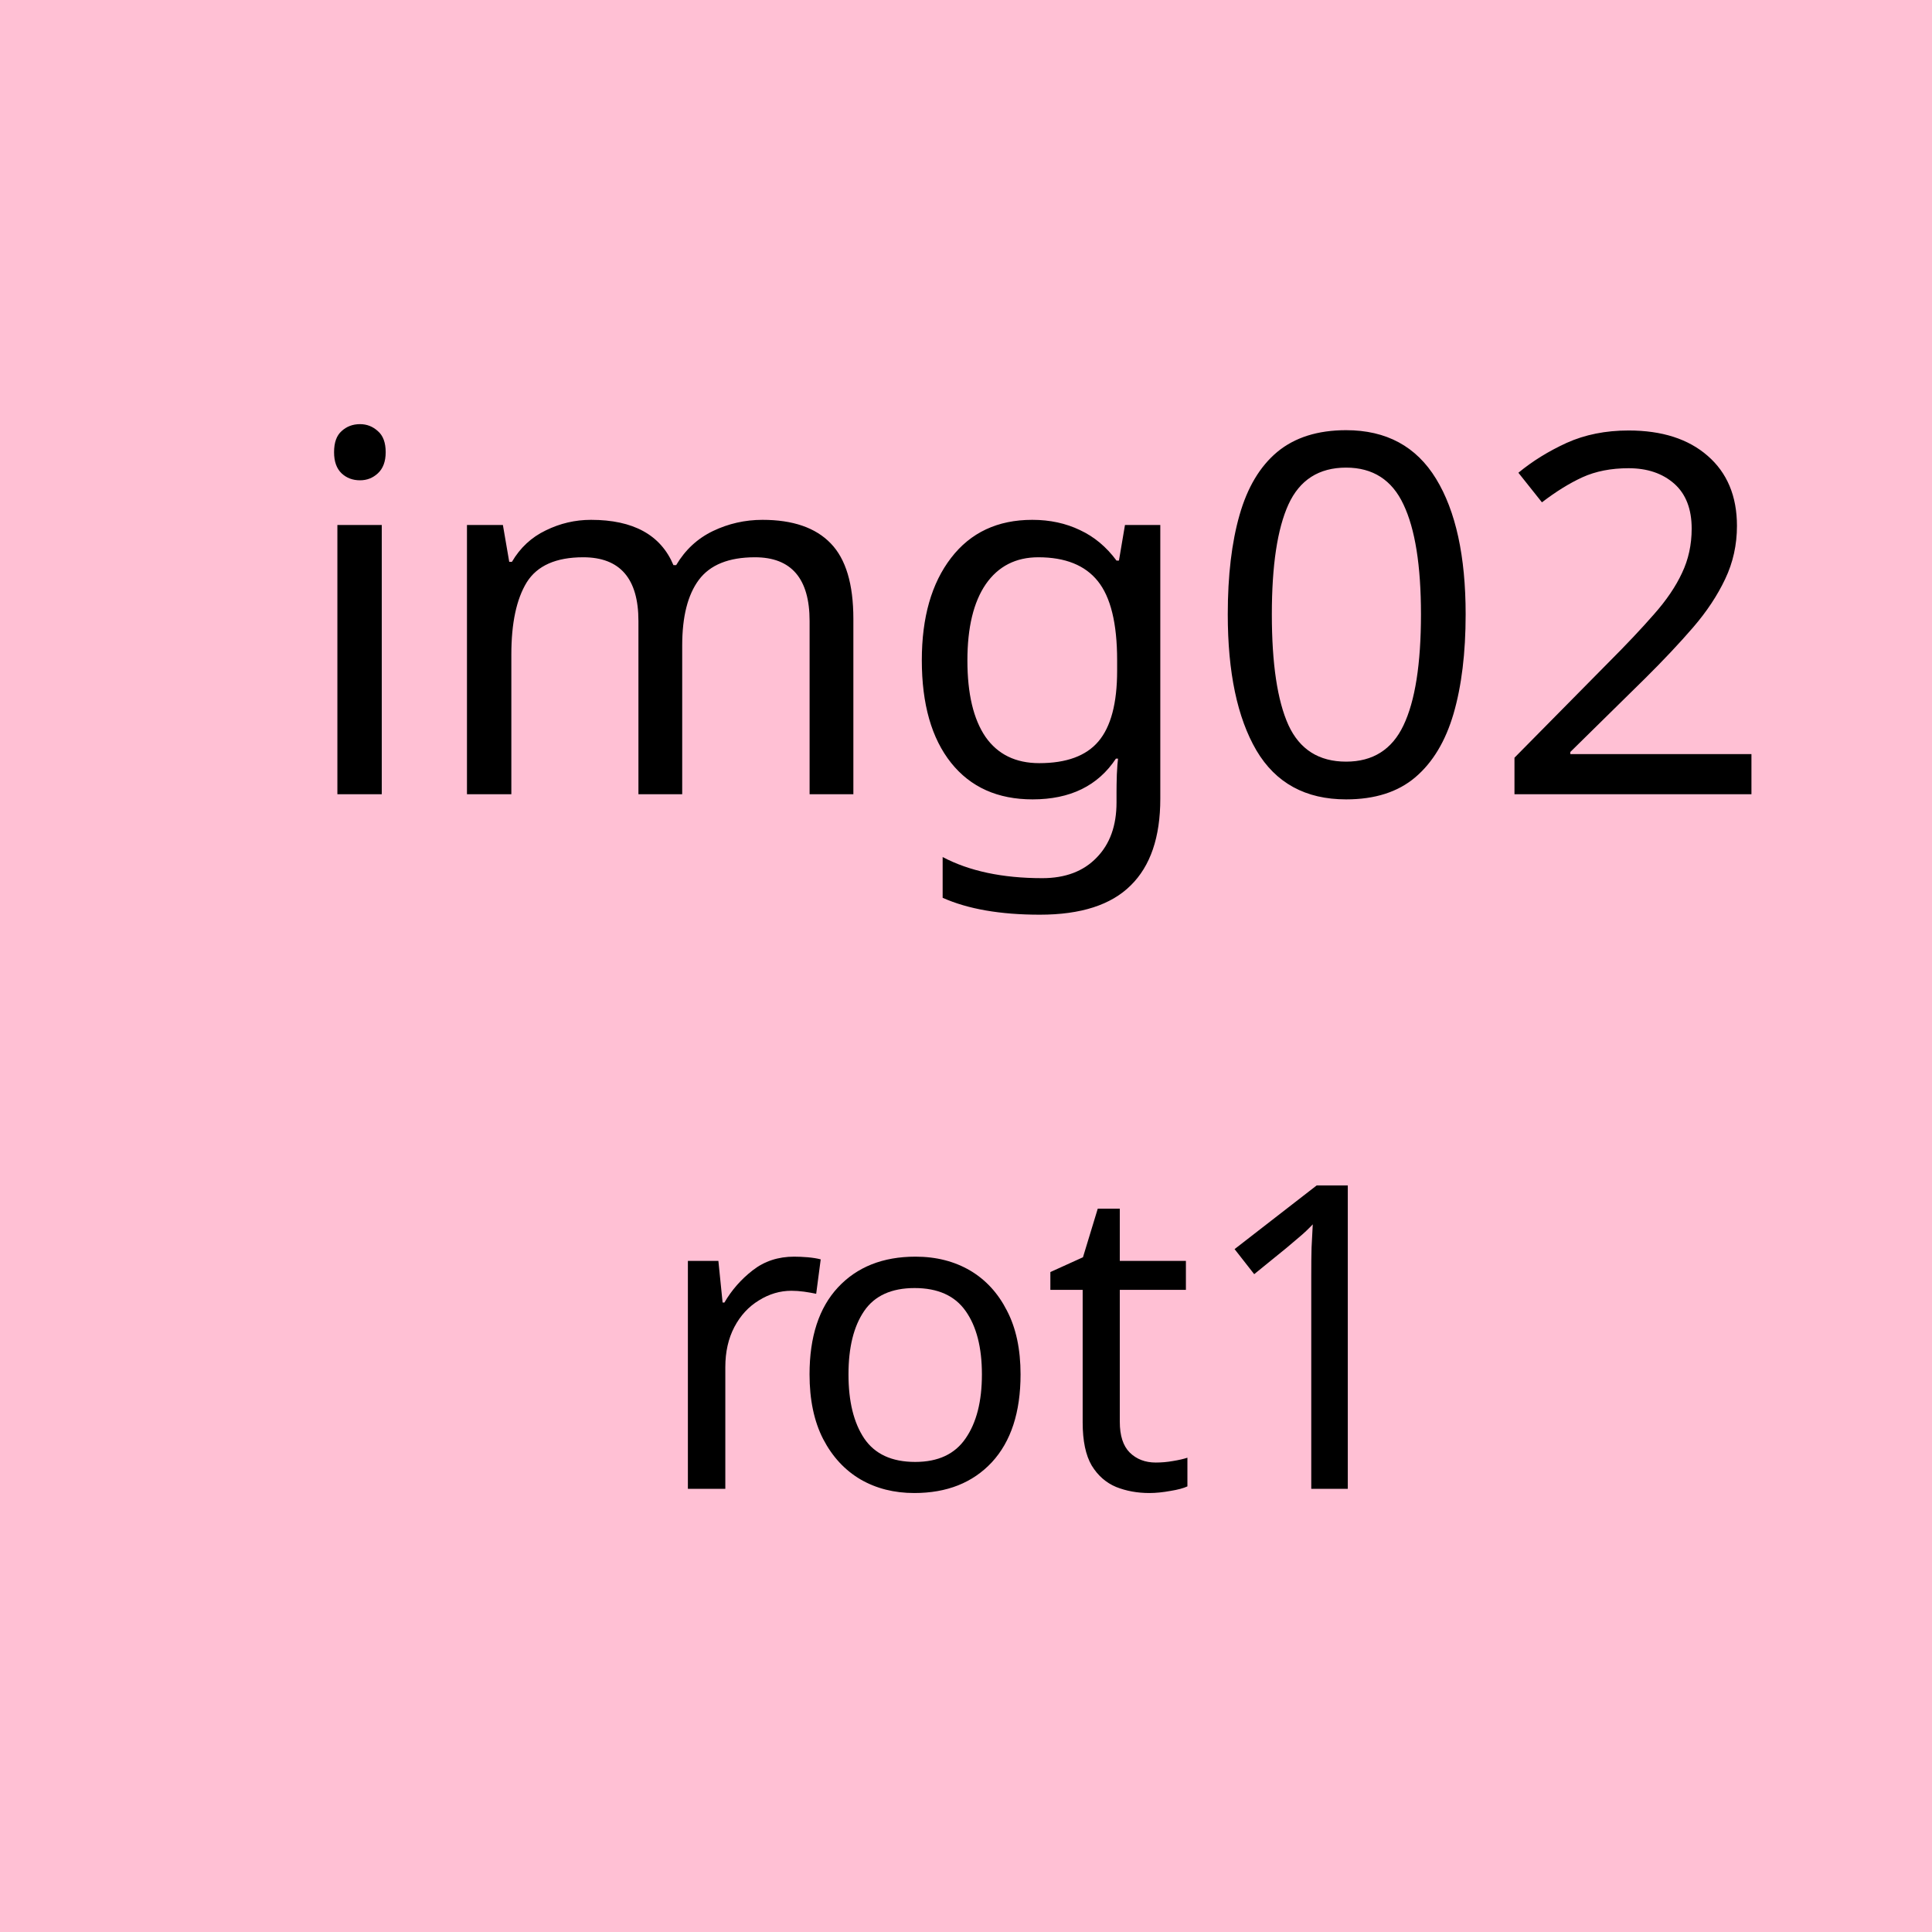
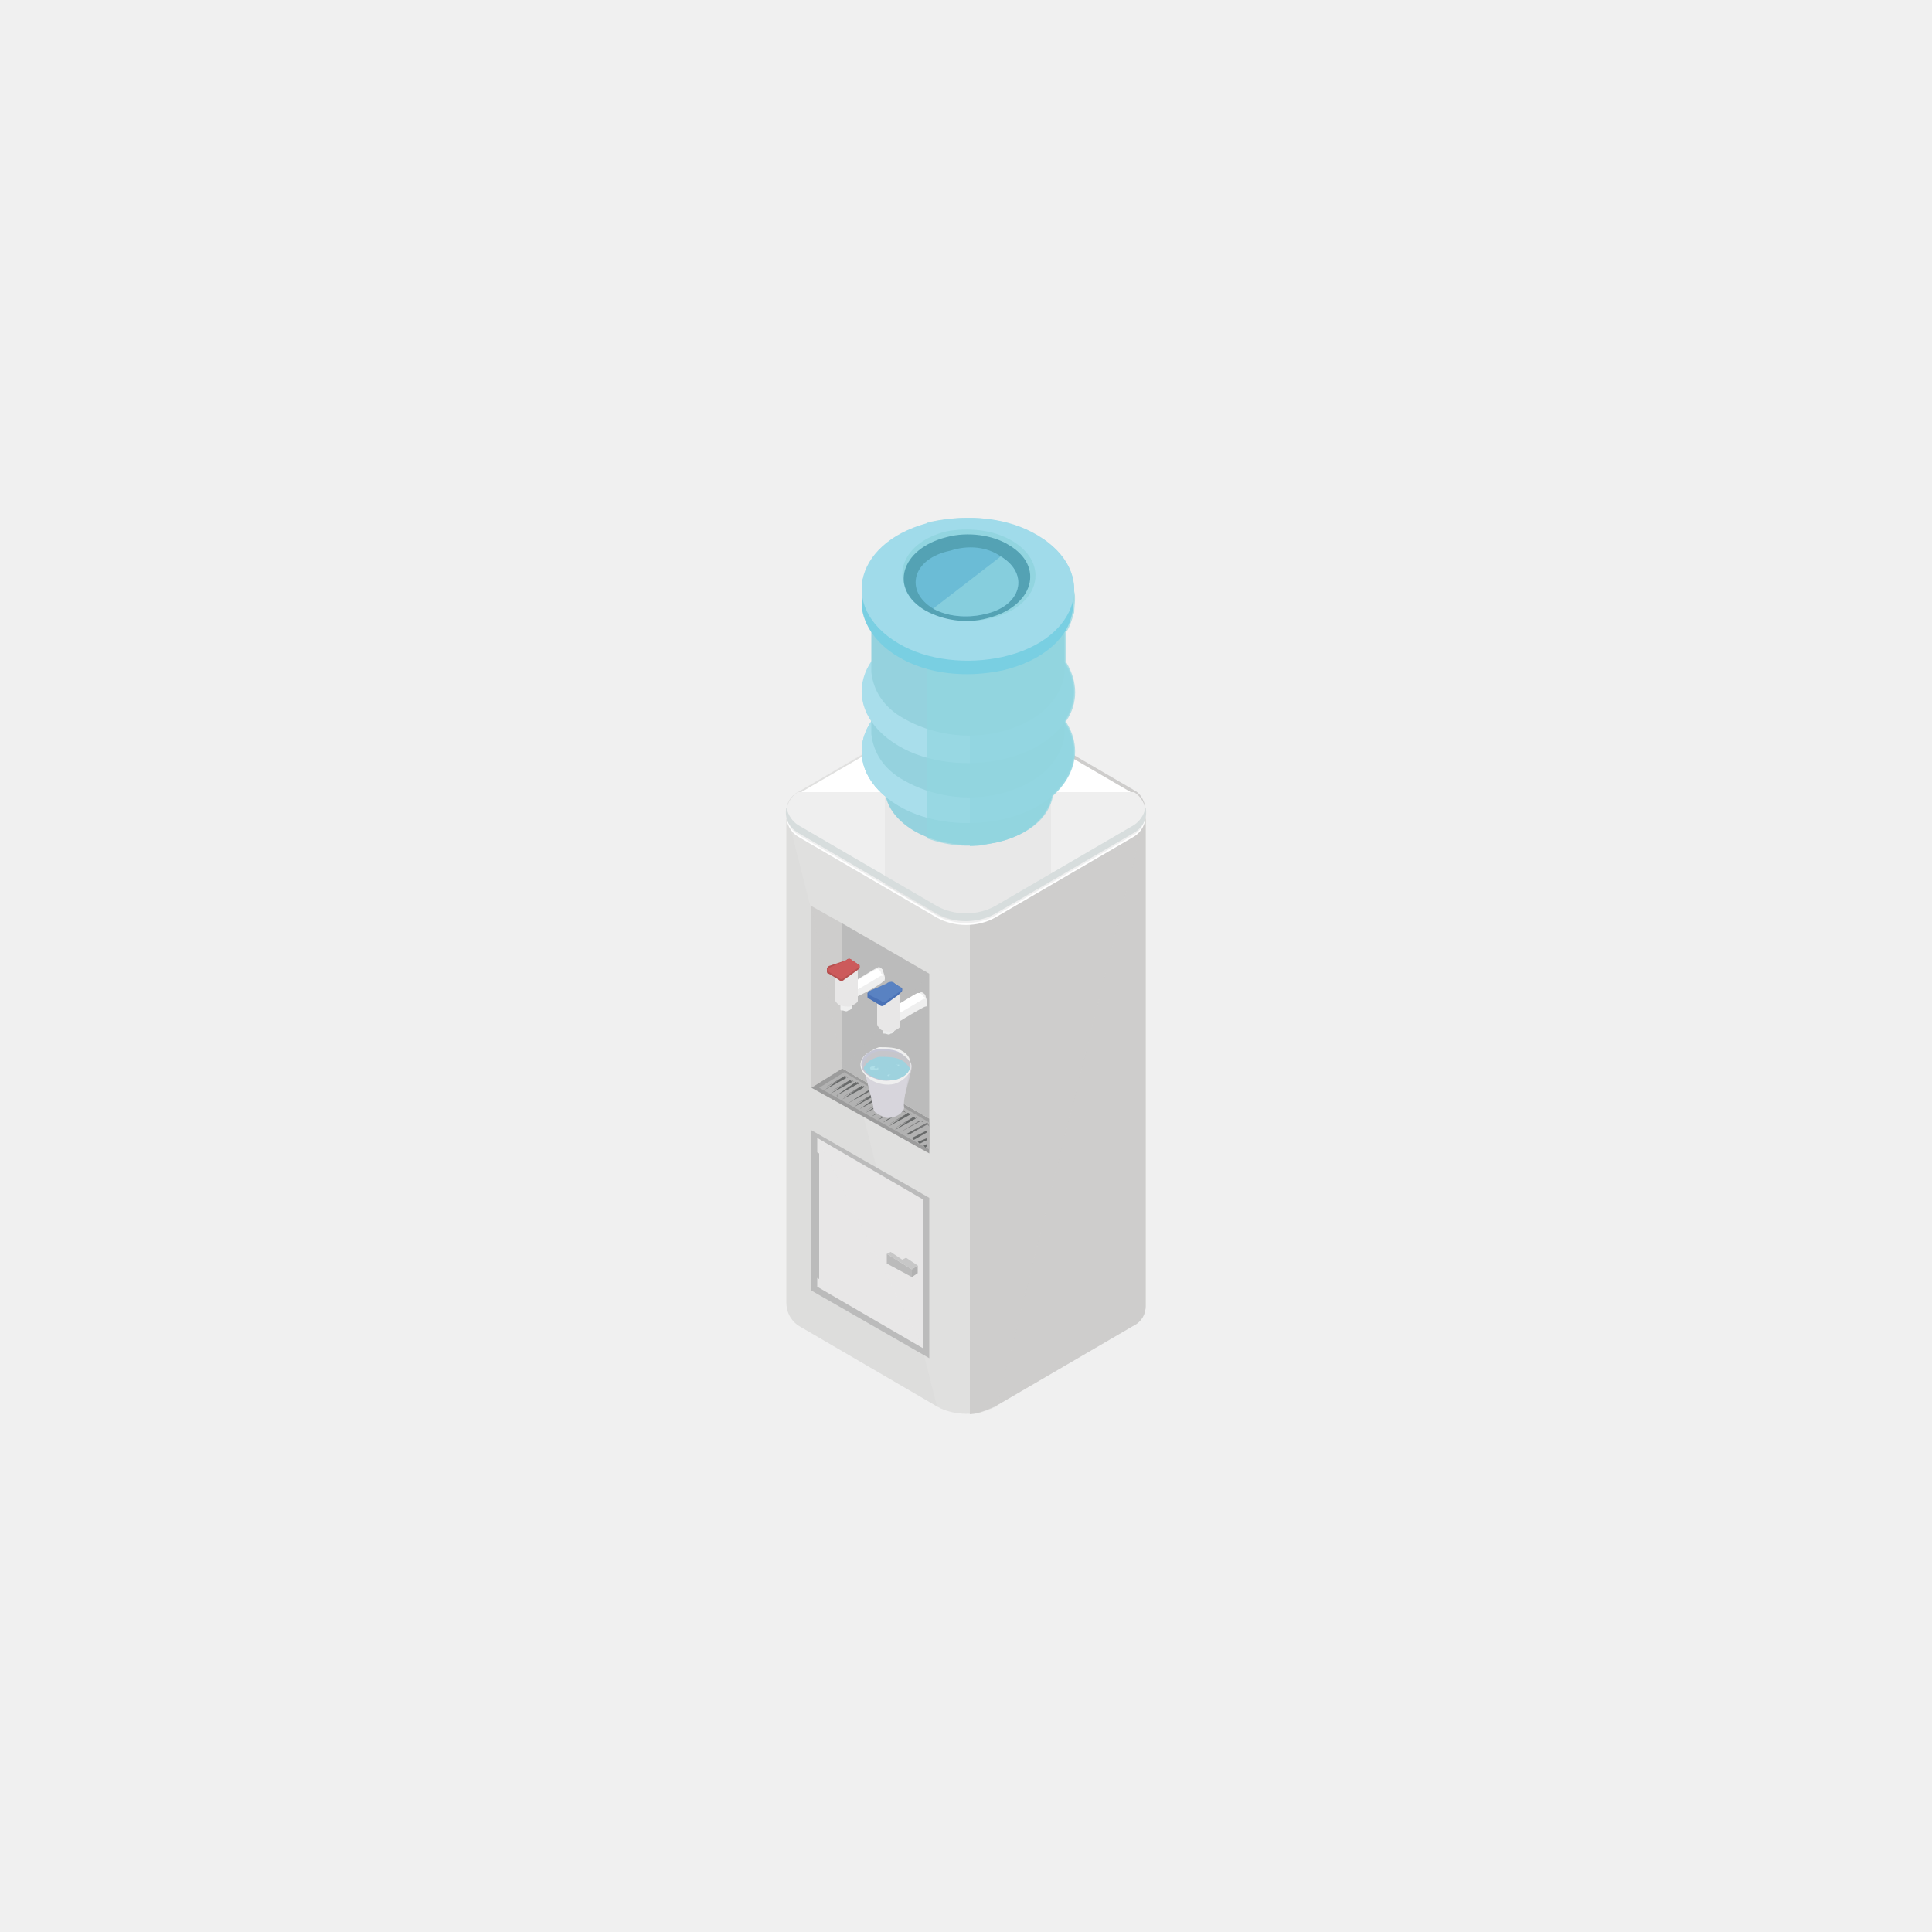
- <svg xmlns="http://www.w3.org/2000/svg" viewBox="0 0 100 100">
-   <defs>
-     <style>.cls-1{fill:#ffc0d4;}.cls-2{font-size:26px;}.cls-2,.cls-3{font-family:MyriadPro-Regular, Myriad Pro;}.cls-3{font-size:22px;letter-spacing:-0.01em;}.cls-4{letter-spacing:0em;}</style>
-   </defs>
-   <g id="bg">
-     <rect class="cls-1" x="-293.47" y="-29.82" width="900.59" height="256.94" />
-     <path d="M606.62-29.32V226.62H-293V-29.32H606.62m1-1H-294V227.62H607.62V-30.32Z" />
-   </g>
-   <g id="img_labels" data-name="img labels">
-     <text class="cls-2" transform="translate(15.26 41.11)">img02</text>
-   </g>
-   <g id="rot1">
-     <text class="cls-3" transform="translate(33.73 77.06)">r<tspan class="cls-4" x="6.97" y="0">ot1</tspan>
-     </text>
+ <svg xmlns="http://www.w3.org/2000/svg" version="1.1" id="Layer_1" x="0px" y="0px" viewBox="0 0 100 100" style="enable-background:new 0 0 100 100;" xml:space="preserve">
+   <style type="text/css">
+ 	.st0{fill:#DDDDDC;}
+ 	.st1{opacity:0.3;fill:#E8E7E7;}
+ 	.st2{fill:#CECDCC;}
+ 	.st3{opacity:0.2;fill:#CECDCC;}
+ 	.st4{fill:#FFFFFF;}
+ 	.st5{fill:#EFEFEF;}
+ 	.st6{fill:#D7DDDD;}
+ 	.st7{fill:#95D2DE;}
+ 	.st8{fill:#A0DBEB;}
+ 	.st9{fill:#A9DEEB;}
+ 	.st10{opacity:0.7;fill:#92D5E0;}
+ 	.st11{fill:#79CFE2;}
+ 	.st12{fill:#A0DBEA;}
+ 	.st13{fill:#92D5E0;}
+ 	.st14{fill:#54A2B4;}
+ 	.st15{fill:#6BBCD6;}
+ 	.st16{fill:#9C9C9C;}
+ 	.st17{fill:#B2B2B2;}
+ 	.st18{fill:#BBBBBB;}
+ 	.st19{opacity:0.2;fill:#BBBBBB;}
+ 	.st20{fill:#777778;}
+ 	.st21{fill:#686A6A;}
+ 	.st22{fill:#E8E7E7;}
+ 	.st23{fill:#B6504F;}
+ 	.st24{fill:#CC5A5B;}
+ 	.st25{fill:#EBECEC;}
+ 	.st26{fill:#4A72B7;}
+ 	.st27{fill:#5982C2;}
+ 	.st28{fill:#C7C7C7;}
+ 	.st29{fill:#D7D5DC;}
+ 	.st30{opacity:0.8;fill:#D7D5DC;}
+ 	.st31{fill:#C5C6D4;}
+ 	.st32{fill:#C6C6CB;}
+ 	.st33{opacity:0.3;fill:#C6C6CB;}
+ 	.st34{fill:#9ED2DE;}
+ 	.st35{opacity:0.6;fill:#9ED2DE;}
+ 	.st36{fill:#AFDFE8;}
+ </style>
+   <g>
+     <g id="XMLID_235_">
+       <g id="XMLID_391_">
+         <path id="XMLID_393_" class="st0" d="M59.3,42.1c0-0.4-0.2-0.9-0.6-1.1l-7.2-4.2c-0.9-0.5-2.1-0.5-3,0L41.3,41     c-0.4,0.2-0.6,0.6-0.6,1c0,0.4,0,25.1,0,25.4c0,0.5,0.2,0.9,0.6,1.2l7.2,4.2c0.9,0.5,2.1,0.5,3,0l7.2-4.2c0.4-0.2,0.6-0.6,0.6-1     C59.3,67.2,59.3,42.5,59.3,42.1z" />
+         <path id="XMLID_16301_" class="st1" d="M48.5,72.8c0.9,0.5,2.1,0.5,3,0l7.2-4.2c0.4-0.2,0.6-0.6,0.6-1c0-0.5,0-25.1,0-25.6     c0-0.4-0.2-0.9-0.6-1.1l-7.2-4.2c-0.9-0.5-2.1-0.5-3,0L41.3,41c-0.4,0.2-0.6,0.6-0.6,1" />
+         <path class="st2" d="M50.1,73.2c0.5,0,0.9-0.2,1.4-0.4l7.2-4.2c0.4-0.2,0.6-0.6,0.6-1c0-0.5,0-25.1,0-25.6c0-0.4-0.2-0.9-0.6-1.1     l-7.2-4.2c0,0,0,0,0,0h-1.3V73.2z" />
+         <path class="st3" d="M59.3,42.1c0-0.4-0.2-0.9-0.6-1.1l-7.2-4.2c0,0,0,0,0,0h-1.3v36.4c0.5,0,0.9-0.2,1.4-0.4" />
+         <path id="XMLID_392_" class="st4" d="M51.5,36.9l7.2,4.2c0.8,0.5,0.8,1.7,0,2.2l-7.2,4.2c-0.9,0.5-2.1,0.5-3,0l-7.2-4.2     c-0.8-0.5-0.8-1.7,0-2.2l7.2-4.2C49.4,36.3,50.6,36.3,51.5,36.9z" />
+         <path id="XMLID_16300_" class="st5" d="M58.7,41c0.8,0.5,0.8,1.7,0,2.2l-7.2,4.2c-0.9,0.5-2.1,0.5-3,0l-7.2-4.2     c-0.8-0.5-0.8-1.7,0-2.2" />
+         <path class="st3" d="M45.8,45.8l2.6,1.5c0.9,0.5,2.1,0.5,3,0l3-1.7v-4.4h-8.6V45.8z" />
+         <path class="st6" d="M58.7,42.7l-7.2,4.2c-0.9,0.5-2.1,0.5-3,0l-7.2-4.2c-0.3-0.2-0.5-0.5-0.6-0.9c-0.1,0.5,0.1,1,0.6,1.3     l7.2,4.2c0.9,0.5,2.1,0.5,3,0l7.2-4.2c0.5-0.3,0.7-0.8,0.6-1.3C59.2,42.2,59,42.5,58.7,42.7z" />
+       </g>
+       <g id="XMLID_4704_">
+         <g id="XMLID_4706_">
+           <path id="XMLID_4707_" class="st7" d="M54.5,39.7c0-0.8-0.5-1.5-1.5-2.1h0c-1.2-0.7-2.8-0.9-4.3-0.6l0,0      c-1.8,0.4-2.9,1.6-2.9,2.7c0,0.8,0,1.1,0,1.1c0,0.8,0.5,1.6,1.5,2.2h0c1.2,0.7,2.8,0.9,4.3,0.6h0c1.8-0.4,2.8-1.5,2.9-2.7V39.7z      " />
+         </g>
+         <g id="XMLID_347_">
+           <g id="XMLID_388_">
+             <path id="XMLID_390_" class="st8" d="M53.7,36.1L53.7,36.1c3.2,1.9,2.2,5.4-1.8,6.3l0,0c-1.8,0.4-3.9,0.2-5.4-0.7h0       c-3.2-1.9-2.2-5.4,1.8-6.3l0,0C50.2,35,52.2,35.2,53.7,36.1z" />
+             <path id="XMLID_389_" class="st9" d="M53.7,36.1L53.7,36.1c3.2,1.9,2.2,5.4-1.8,6.3l0,0c-1.8,0.4-3.9,0.2-5.4-0.7h0       c-3.2-1.9-2.2-5.4,1.8-6.3l0,0C50.2,35,52.2,35.2,53.7,36.1z" />
+           </g>
+           <path id="XMLID_387_" class="st7" d="M55.1,36.8c0.1-1-0.5-2-1.7-2.7l0,0c-1.4-0.8-3.2-1.1-4.9-0.7l0,0c-2.3,0.5-3.5,2-3.4,3.4      c0,0.2,0,1,0,1.2c0.1,0.9,0.6,1.8,1.7,2.4l0,0c1.4,0.8,3.2,1.1,4.9,0.7l0,0c2.1-0.5,3.2-1.7,3.4-3C55.1,37.9,55.1,37,55.1,36.8z      " />
+           <g id="XMLID_380_">
+             <path id="XMLID_386_" class="st9" d="M53.7,33L53.7,33c3.2,1.9,2.2,5.4-1.8,6.3l0,0c-1.8,0.4-3.9,0.2-5.4-0.7h0       c-3.2-1.9-2.2-5.4,1.8-6.3l0,0C50.2,31.9,52.2,32.1,53.7,33z" />
+           </g>
+           <path id="XMLID_370_" class="st7" d="M55.1,32.3c0.1-1-0.5-2-1.7-2.7v0c-1.4-0.8-3.2-1.1-4.9-0.7l0,0c-2.3,0.5-3.5,2-3.4,3.4      c0,0.2,0,2.3,0,2.5c0.1,0.9,0.6,1.8,1.7,2.4l0,0c1.4,0.8,3.2,1.1,4.9,0.7l0,0c2.1-0.5,3.2-1.7,3.4-3      C55.1,34.7,55.1,32.5,55.1,32.3z" />
+           <path class="st10" d="M55.1,34.3c0-0.5,0-1.2,0-1.6c0.2-0.3,0.3-0.7,0.4-1c0-0.3,0.1-0.8,0-1.1c0-1-0.6-2.1-1.9-2.9h0      c-1.5-0.9-3.5-1.1-5.4-0.7c-0.1,0-0.2,0-0.2,0.1v16.3c1.1,0.4,2.3,0.5,3.5,0.2h0c1.7-0.4,2.7-1.3,2.9-2.4      c1.2-1.1,1.5-2.5,0.7-3.8c0,0,0-0.1,0-0.1C55.7,36.4,55.7,35.3,55.1,34.3z" />
+           <path class="st10" d="M50.2,43.8c0.5,0,0.9-0.1,1.4-0.2h0c1.7-0.4,2.7-1.3,2.9-2.4c1.2-1.1,1.5-2.5,0.7-3.8c0,0,0-0.1,0-0.1      c0.6-0.9,0.6-2,0-3c0-0.5,0-1.2,0-1.6c0.2-0.3,0.3-0.7,0.4-1c0-0.3,0.1-0.8,0-1.1c0-1-0.5-1.9-1.6-2.7h-3.8V43.8z" />
+           <g id="XMLID_348_">
+             <path id="XMLID_369_" class="st11" d="M53.7,27.8L53.7,27.8c-1.5-0.9-3.5-1.1-5.4-0.7v0c-2.2,0.5-3.5,1.8-3.7,3.2       c0,0.3,0,0.9,0,1.1c0.1,0.9,0.7,1.9,1.9,2.6v0c1.5,0.9,3.5,1.1,5.4,0.7l0,0c2.1-0.5,3.4-1.7,3.6-3c0.1-0.3,0.1-1.1,0-1.3       C55.5,29.4,54.9,28.5,53.7,27.8z" />
+             <path id="XMLID_368_" class="st12" d="M53.7,27.7L53.7,27.7c3.2,1.9,2.2,5.4-1.8,6.3l0,0c-1.8,0.4-3.9,0.2-5.4-0.7l0,0       c-3.2-1.9-2.2-5.4,1.8-6.3l0,0C50.2,26.6,52.2,26.8,53.7,27.7z" />
+             <path id="XMLID_367_" class="st13" d="M52.4,28L52.4,28c2,1.2,1.4,3.4-1.1,4l0,0c-1.2,0.3-2.5,0.1-3.4-0.5h0       c-2-1.2-1.4-3.4,1.1-4h0C50.1,27.3,51.4,27.4,52.4,28z" />
+             <path id="XMLID_363_" class="st14" d="M52.2,28.2L52.2,28.2c1.9,1.1,1.3,3.2-1.1,3.8l0,0c-1.1,0.3-2.3,0.1-3.2-0.4l0,0       c-1.9-1.1-1.3-3.2,1.1-3.8l0,0C50.1,27.5,51.4,27.7,52.2,28.2z" />
+             <path id="XMLID_360_" class="st15" d="M51.8,28.8L51.8,28.8c1.5,0.9,1.1,2.6-0.9,3l0,0c-0.9,0.2-1.9,0.1-2.6-0.3v0       c-1.5-0.9-1.1-2.6,0.9-3l0,0C50.1,28.2,51.1,28.3,51.8,28.8z" />
+             <path id="XMLID_16303_" class="st10" d="M51.8,28.8L51.8,28.8c1.5,0.9,1.1,2.6-0.9,3l0,0c-0.9,0.2-1.9,0.1-2.6-0.3v0" />
+           </g>
+         </g>
+       </g>
+       <g id="XMLID_245_">
+         <g id="XMLID_246_">
+           <polygon id="XMLID_340_" class="st2" points="43.6,47.8 42,46.9 42,56.3 43.6,55.3     " />
+           <polyline id="XMLID_16304_" class="st3" points="43.6,55.3 43.6,47.8 42,46.9     " />
+           <polygon id="XMLID_338_" class="st16" points="48.1,57.9 43.6,55.3 42,56.3 48.1,59.7     " />
+           <polygon id="XMLID_337_" class="st17" points="48.1,58.1 43.7,55.5 42.4,56.3 48.1,59.5     " />
+           <polygon id="XMLID_336_" class="st18" points="43.6,47.8 43.6,55.3 48.1,57.9 48.1,50.4     " />
+           <polyline id="XMLID_16305_" class="st19" points="48.1,50.4 43.6,47.8 43.6,55.3     " />
+           <g id="XMLID_268_">
+             <g id="XMLID_288_">
+               <g id="XMLID_332_">
+                 <path id="XMLID_335_" class="st20" d="M42.7,56.3L42.7,56.3l1.1-0.6l0.1,0.1l0,0l-0.2-0.1L42.7,56.3L42.7,56.3         C42.7,56.3,42.7,56.3,42.7,56.3C42.7,56.3,42.7,56.3,42.7,56.3z" />
+                 <path id="XMLID_334_" class="st21" d="M42.7,56.4L42.7,56.4C42.8,56.4,42.8,56.4,42.7,56.4C42.8,56.4,42.8,56.4,42.7,56.4         l1.1-0.6l-0.1-0.1L42.7,56.4L42.7,56.4C42.7,56.3,42.7,56.3,42.7,56.4C42.7,56.4,42.7,56.4,42.7,56.4z" />
+               </g>
+               <g id="XMLID_329_">
+                 <path id="XMLID_331_" class="st20" d="M43,56.5L43,56.5l1.1-0.6l0.1,0.1l0,0l-0.2-0.1L43,56.5L43,56.5         C43,56.5,43,56.5,43,56.5C43,56.5,43,56.5,43,56.5z" />
+                 <path id="XMLID_330_" class="st21" d="M43,56.6L43,56.6C43.1,56.6,43.1,56.6,43,56.6C43.1,56.6,43.1,56.6,43,56.6l1.1-0.6         l-0.1-0.1L43,56.6L43,56.6C43,56.5,43,56.5,43,56.6C43,56.5,43,56.6,43,56.6z" />
+               </g>
+               <g id="XMLID_316_">
+                 <path id="XMLID_328_" class="st20" d="M43.3,56.7L43.3,56.7l1.1-0.6l0.1,0.1l0,0L44.4,56L43.3,56.7L43.3,56.7         C43.3,56.6,43.3,56.7,43.3,56.7C43.3,56.7,43.3,56.7,43.3,56.7z" />
+                 <path id="XMLID_327_" class="st21" d="M43.3,56.7L43.3,56.7C43.4,56.8,43.4,56.7,43.3,56.7C43.4,56.7,43.4,56.7,43.3,56.7         l1.1-0.6l-0.1-0.1L43.3,56.7L43.3,56.7C43.3,56.7,43.3,56.7,43.3,56.7C43.3,56.7,43.3,56.7,43.3,56.7z" />
+               </g>
+               <g id="XMLID_310_">
+                 <path id="XMLID_315_" class="st20" d="M43.6,56.8L43.6,56.8l1.1-0.6l0.1,0.1l0,0l-0.2-0.1L43.6,56.8L43.6,56.8         C43.6,56.8,43.6,56.9,43.6,56.8C43.6,56.9,43.6,56.9,43.6,56.8z" />
+                 <path id="XMLID_314_" class="st21" d="M43.6,56.9L43.6,56.9C43.7,56.9,43.7,56.9,43.6,56.9C43.7,56.9,43.7,56.9,43.6,56.9         l1.1-0.6l-0.1-0.1L43.6,56.9L43.6,56.9C43.6,56.9,43.6,56.9,43.6,56.9C43.6,56.9,43.6,56.9,43.6,56.9z" />
+               </g>
+               <g id="XMLID_307_">
+                 <path id="XMLID_309_" class="st20" d="M43.9,57L43.9,57l1.1-0.6l0.1,0.1l0,0L45,56.4L43.9,57L43.9,57         C43.9,57,43.9,57,43.9,57C43.9,57,43.9,57,43.9,57z" />
+                 <path id="XMLID_308_" class="st21" d="M43.9,57.1L43.9,57.1C44,57.1,44,57.1,43.9,57.1C44,57.1,44,57.1,43.9,57.1l1.1-0.6         L45,56.4L43.9,57.1L43.9,57.1C43.9,57,43.9,57,43.9,57.1C43.9,57.1,43.9,57.1,43.9,57.1z" />
+               </g>
+               <g id="XMLID_304_">
+                 <path id="XMLID_306_" class="st20" d="M44.2,57.2L44.2,57.2l1.1-0.6l0.1,0.1l0,0l-0.2-0.1L44.2,57.2L44.2,57.2         C44.2,57.2,44.2,57.2,44.2,57.2C44.2,57.2,44.2,57.2,44.2,57.2z" />
+                 <path id="XMLID_305_" class="st21" d="M44.2,57.3L44.2,57.3C44.3,57.3,44.3,57.3,44.2,57.3C44.3,57.2,44.3,57.2,44.2,57.3         l1.1-0.6l-0.1-0.1L44.2,57.3L44.2,57.3C44.2,57.2,44.2,57.2,44.2,57.3C44.2,57.2,44.2,57.3,44.2,57.3z" />
+               </g>
+               <g id="XMLID_301_">
+                 <path id="XMLID_303_" class="st20" d="M44.5,57.4L44.5,57.4l1.1-0.6l0.1,0.1l0,0l-0.2-0.1L44.5,57.4L44.5,57.4         C44.5,57.3,44.5,57.4,44.5,57.4C44.5,57.4,44.5,57.4,44.5,57.4z" />
+                 <path id="XMLID_302_" class="st21" d="M44.5,57.4L44.5,57.4C44.6,57.4,44.6,57.4,44.5,57.4C44.6,57.4,44.6,57.4,44.5,57.4         l1.1-0.6l-0.1-0.1L44.5,57.4L44.5,57.4C44.5,57.4,44.5,57.4,44.5,57.4C44.5,57.4,44.5,57.4,44.5,57.4z" />
+               </g>
+               <g id="XMLID_298_">
+                 <path id="XMLID_300_" class="st20" d="M44.8,57.5L44.8,57.5l1.1-0.6L46,57l0,0l-0.2-0.1L44.8,57.5L44.8,57.5         C44.8,57.5,44.8,57.5,44.8,57.5C44.8,57.6,44.8,57.5,44.8,57.5z" />
+                 <path id="XMLID_299_" class="st21" d="M44.8,57.6L44.8,57.6C44.9,57.6,44.9,57.6,44.8,57.6C44.9,57.6,44.9,57.6,44.8,57.6         L46,57l-0.1-0.1L44.8,57.6L44.8,57.6C44.8,57.5,44.8,57.6,44.8,57.6C44.8,57.6,44.8,57.6,44.8,57.6z" />
+               </g>
+               <g id="XMLID_295_">
+                 <path id="XMLID_297_" class="st20" d="M45.1,57.7L45.1,57.7l1.1-0.6l0.1,0.1l0,0l-0.1-0.1L45.1,57.7L45.1,57.7         C45.1,57.7,45.1,57.7,45.1,57.7C45.1,57.7,45.1,57.7,45.1,57.7z" />
+                 <path id="XMLID_296_" class="st21" d="M45.1,57.8L45.1,57.8C45.2,57.8,45.2,57.8,45.1,57.8C45.2,57.8,45.2,57.8,45.1,57.8         l1.1-0.6l-0.1-0.1L45.1,57.8L45.1,57.8C45.1,57.7,45.1,57.7,45.1,57.8C45.1,57.8,45.1,57.8,45.1,57.8z" />
+               </g>
+               <g id="XMLID_292_">
+                 <path id="XMLID_294_" class="st20" d="M45.4,57.9L45.4,57.9l1.1-0.6l0.1,0.1l0,0l-0.2-0.1L45.4,57.9L45.4,57.9         C45.4,57.9,45.4,57.9,45.4,57.9C45.4,57.9,45.4,57.9,45.4,57.9z" />
+                 <path id="XMLID_293_" class="st21" d="M45.4,58L45.4,58C45.5,58,45.5,58,45.4,58C45.5,57.9,45.5,57.9,45.4,58l1.1-0.6         l-0.1-0.1L45.4,58L45.4,58C45.4,57.9,45.4,57.9,45.4,58C45.4,57.9,45.4,57.9,45.4,58z" />
+               </g>
+               <g id="XMLID_289_">
+                 <path id="XMLID_291_" class="st20" d="M45.7,58.1L45.7,58.1l1.1-0.6l0.1,0.1l0,0l-0.2-0.1L45.7,58.1L45.7,58.1         C45.7,58,45.7,58.1,45.7,58.1C45.7,58.1,45.7,58.1,45.7,58.1z" />
+                 <path id="XMLID_290_" class="st21" d="M45.7,58.1L45.7,58.1C45.8,58.1,45.8,58.1,45.7,58.1C45.8,58.1,45.8,58.1,45.7,58.1         l1.1-0.6l-0.1-0.1L45.7,58.1L45.7,58.1C45.7,58.1,45.7,58.1,45.7,58.1C45.7,58.1,45.7,58.1,45.7,58.1z" />
+               </g>
+             </g>
+             <g id="XMLID_269_">
+               <g id="XMLID_285_">
+                 <path id="XMLID_287_" class="st20" d="M46,58.2L46,58.2l1.1-0.6l0.1,0.1l0,0l-0.2-0.1L46,58.2L46,58.2         C46,58.2,46,58.2,46,58.2C46,58.3,46,58.2,46,58.2z" />
+                 <path id="XMLID_286_" class="st21" d="M46,58.3L46,58.3C46.1,58.3,46.1,58.3,46,58.3C46.1,58.3,46.1,58.3,46,58.3l1.1-0.6         l-0.1-0.1L46,58.3L46,58.3C46,58.2,46,58.3,46,58.3C46,58.3,46,58.3,46,58.3z" />
+               </g>
+               <g id="XMLID_282_">
+                 <path id="XMLID_284_" class="st20" d="M46.3,58.4L46.3,58.4l1.1-0.6l0.1,0.1l0,0l-0.2-0.1L46.3,58.4L46.3,58.4         C46.3,58.4,46.3,58.4,46.3,58.4C46.3,58.4,46.3,58.4,46.3,58.4z" />
+                 <path id="XMLID_283_" class="st21" d="M46.3,58.5L46.3,58.5C46.4,58.5,46.4,58.5,46.3,58.5C46.4,58.5,46.4,58.5,46.3,58.5         l1.1-0.6l-0.1-0.1L46.3,58.5L46.3,58.5C46.3,58.4,46.3,58.4,46.3,58.5C46.3,58.5,46.3,58.5,46.3,58.5z" />
+               </g>
+               <g id="XMLID_279_">
+                 <path id="XMLID_281_" class="st20" d="M46.6,58.6L46.6,58.6l1.1-0.6l0.1,0.1l0,0l-0.2-0.1L46.6,58.6L46.6,58.6         C46.6,58.6,46.6,58.6,46.6,58.6C46.6,58.6,46.6,58.6,46.6,58.6z" />
+                 <path id="XMLID_280_" class="st21" d="M46.6,58.6L46.6,58.6C46.7,58.7,46.7,58.7,46.6,58.6C46.7,58.6,46.7,58.6,46.6,58.6         l1.1-0.6L47.7,58L46.6,58.6L46.6,58.6C46.6,58.6,46.6,58.6,46.6,58.6C46.6,58.6,46.6,58.6,46.6,58.6z" />
+               </g>
+               <g id="XMLID_270_">
+                 <path id="XMLID_278_" class="st20" d="M46.9,58.8L46.9,58.8l1.1-0.6l0.1,0.1v0L48,58.1L46.9,58.8L46.9,58.8         C46.9,58.7,46.9,58.8,46.9,58.8C46.9,58.8,46.9,58.8,46.9,58.8z" />
+                 <path id="XMLID_277_" class="st21" d="M48,58.1l-1.1,0.6l0,0c0,0,0,0,0,0c0,0,0,0,0.1,0c0,0,0.1,0,0.1,0c0,0,0,0,0,0L48,58.1         L48,58.1L48,58.1z" />
+                 <path id="XMLID_276_" class="st20" d="M47.2,58.9L47.2,58.9l0.9-0.5v0L47.2,58.9L47.2,58.9C47.2,58.9,47.2,58.9,47.2,58.9         C47.2,58.9,47.2,58.9,47.2,58.9z" />
+                 <path id="XMLID_275_" class="st21" d="M47.2,58.9L47.2,58.9C47.2,58.9,47.2,58.9,47.2,58.9C47.2,59,47.2,59,47.2,58.9         c0.1,0.1,0.1,0.1,0.1,0.1c0,0,0,0,0,0l0.7-0.4v-0.1L47.2,58.9z" />
+                 <path id="XMLID_274_" class="st20" d="M47.5,59.1L47.5,59.1l0.6-0.3v0L47.5,59.1L47.5,59.1C47.5,59.1,47.5,59.1,47.5,59.1         C47.5,59.1,47.5,59.1,47.5,59.1z" />
+                 <path id="XMLID_273_" class="st21" d="M47.5,59.1L47.5,59.1C47.5,59.1,47.5,59.1,47.5,59.1C47.5,59.1,47.5,59.2,47.5,59.1         c0.1,0.1,0.1,0.1,0.1,0.1c0,0,0,0,0,0l0.4-0.2v-0.1L47.5,59.1z" />
+                 <path id="XMLID_272_" class="st20" d="M47.8,59.3L47.8,59.3l0.3-0.1v0L47.8,59.3L47.8,59.3C47.8,59.2,47.8,59.3,47.8,59.3         C47.8,59.3,47.8,59.3,47.8,59.3z" />
+                 <path id="XMLID_271_" class="st21" d="M47.8,59.3L47.8,59.3C47.8,59.3,47.8,59.3,47.8,59.3C47.8,59.3,47.8,59.3,47.8,59.3         c0.1,0.1,0.1,0.1,0.1,0.1c0,0,0,0,0,0l0.1-0.1v-0.1L47.8,59.3z" />
+               </g>
+             </g>
+           </g>
+           <g id="XMLID_247_">
+             <g id="XMLID_258_">
+               <g id="XMLID_266_">
+                 <path id="XMLID_267_" class="st5" d="M45.7,50.8c0.1,0,0.1-0.1,0.1-0.2l0,0c0-0.1-0.1-0.3-0.1-0.4l0,0         c-0.1-0.1-0.2-0.2-0.3-0.1c-0.1,0-1.3,0.8-1.4,0.8c-0.1,0-0.1,0.1-0.1,0.2l0,0c0,0.1,0.1,0.3,0.1,0.4l0,0         c0.1,0.1,0.2,0.1,0.3,0.1C44.4,51.6,45.7,50.9,45.7,50.8z" />
+               </g>
+               <path class="st4" d="M45.3,50.2c-0.1,0-1.3,0.8-1.4,0.8c0,0,0,0-0.1,0.1c0,0.1,0.1,0.1,0.1,0.1c0.1,0.1,0.2,0.1,0.3,0.1        c0.1,0,1.4-0.8,1.4-0.8c0,0,0,0,0.1,0c0-0.1-0.1-0.1-0.1-0.1C45.6,50.2,45.4,50.1,45.3,50.2z" />
+               <g id="XMLID_264_">
+                 <path id="XMLID_265_" class="st5" d="M44.1,51.4c0-0.1,0-0.1-0.1-0.1l0,0c-0.1,0-0.2-0.1-0.3,0h0c-0.1,0-0.2,0.1-0.2,0.2         c0,0.1,0,0.7,0,0.7c0,0.1,0,0.1,0.1,0.1l0,0c0.1,0,0.2,0.1,0.3,0l0,0c0.1,0,0.2-0.1,0.2-0.2C44.1,52,44.1,51.4,44.1,51.4z" />
+               </g>
+               <g id="XMLID_262_">
+                 <path id="XMLID_263_" class="st22" d="M44.4,50.2c0-0.1-0.1-0.2-0.2-0.3l0,0c-0.2-0.1-0.4-0.1-0.6-0.1l0,0         c-0.2,0.1-0.4,0.2-0.4,0.4c0,0.1,0,1.3,0,1.5c0,0.1,0.1,0.2,0.2,0.3l0,0c0.2,0.1,0.4,0.1,0.6,0.1l0,0         c0.2-0.1,0.4-0.2,0.4-0.3C44.4,51.6,44.4,50.3,44.4,50.2z" />
+               </g>
+               <g id="XMLID_259_">
+                 <path id="XMLID_261_" class="st23" d="M44.5,50c0,0,0-0.1-0.1-0.1l-0.3-0.2c-0.1-0.1-0.2-0.1-0.3,0L42.9,50         c0,0-0.1,0.1-0.1,0.1c0,0,0,0.2,0,0.2c0,0,0,0.1,0.1,0.1l0.5,0.3c0.1,0.1,0.2,0.1,0.3,0l0.7-0.5c0,0,0.1-0.1,0.1-0.1         C44.5,50.1,44.5,50,44.5,50z" />
+                 <path id="XMLID_260_" class="st24" d="M44.1,49.7l0.3,0.2c0.1,0.1,0.1,0.2,0,0.2l-0.7,0.5c-0.1,0.1-0.2,0.1-0.3,0l-0.5-0.3         c-0.1-0.1-0.1-0.2,0-0.2l0.9-0.4C43.9,49.6,44,49.6,44.1,49.7z" />
+               </g>
+             </g>
+             <g id="XMLID_248_">
+               <g id="XMLID_256_">
+                 <path id="XMLID_257_" class="st5" d="M47.9,52.1c0.1,0,0.1-0.1,0.1-0.2l0,0c0-0.1-0.1-0.3-0.1-0.4h0         c-0.1-0.1-0.2-0.2-0.3-0.1c-0.1,0-1.3,0.8-1.4,0.8c-0.1,0-0.1,0.1-0.1,0.2l0,0c0,0.1,0.1,0.3,0.1,0.4l0,0         c0.1,0.1,0.2,0.1,0.3,0.1C46.5,52.9,47.8,52.1,47.9,52.1z" />
+               </g>
+               <path class="st4" d="M47.5,51.4c-0.1,0-1.3,0.8-1.4,0.8c0,0,0,0-0.1,0.1c0,0.1,0.1,0.1,0.1,0.1c0.1,0.1,0.2,0.1,0.3,0.1        c0.1,0,1.4-0.8,1.4-0.8c0,0,0,0,0.1,0c0-0.1-0.1-0.1-0.1-0.1h0C47.7,51.4,47.6,51.4,47.5,51.4z" />
+               <g id="XMLID_254_">
+                 <path id="XMLID_255_" class="st25" d="M46.3,52.6c0-0.1,0-0.1-0.1-0.1l0,0c-0.1,0-0.2-0.1-0.3,0l0,0c-0.1,0-0.2,0.1-0.2,0.2         c0,0.1,0,0.7,0,0.7c0,0.1,0,0.1,0.1,0.1l0,0c0.1,0,0.2,0.1,0.3,0l0,0c0.1,0,0.2-0.1,0.2-0.2C46.3,53.3,46.3,52.6,46.3,52.6z" />
+               </g>
+               <g id="XMLID_252_">
+                 <path id="XMLID_253_" class="st22" d="M46.6,51.5c0-0.1-0.1-0.2-0.2-0.3l0,0c-0.2-0.1-0.4-0.1-0.6-0.1l0,0         c-0.2,0.1-0.4,0.2-0.4,0.4c0,0.1,0,1.3,0,1.5c0,0.1,0.1,0.2,0.2,0.3l0,0c0.2,0.1,0.4,0.1,0.6,0.1l0,0         c0.2-0.1,0.4-0.2,0.4-0.3C46.6,52.8,46.6,51.6,46.6,51.5z" />
+               </g>
+               <g id="XMLID_249_">
+                 <path id="XMLID_251_" class="st26" d="M46.7,51.2c0,0,0-0.1-0.1-0.1l-0.3-0.2c-0.1-0.1-0.2-0.1-0.3,0L45,51.3         c0,0-0.1,0.1-0.1,0.1c0,0,0,0.2,0,0.2c0,0,0,0.1,0.1,0.1l0.5,0.3c0.1,0.1,0.2,0.1,0.3,0l0.7-0.5c0,0,0.1-0.1,0.1-0.1         C46.7,51.3,46.7,51.3,46.7,51.2z" />
+                 <path id="XMLID_250_" class="st27" d="M46.3,50.9l0.3,0.2c0.1,0.1,0.1,0.2,0,0.2l-0.7,0.5c-0.1,0.1-0.2,0.1-0.3,0L45,51.5         c-0.1-0.1-0.1-0.2,0-0.2l0.9-0.4C46,50.8,46.2,50.8,46.3,50.9z" />
+               </g>
+             </g>
+           </g>
+         </g>
+       </g>
+       <g id="XMLID_236_">
+         <polygon id="XMLID_244_" class="st18" points="42,58.5 42,66.8 48.1,70.3 48.1,62    " />
+         <g id="XMLID_237_">
+           <polygon id="XMLID_243_" class="st22" points="42.3,58.9 42.3,66.6 47.8,69.8 47.8,62.1     " />
+           <polyline id="XMLID_16302_" class="st1" points="47.8,69.8 47.8,62.1 42.3,58.9     " />
+           <polygon id="XMLID_242_" class="st18" points="42.2,59.6 42.2,66.1 42.4,66.2 42.4,59.7     " />
+           <g id="XMLID_238_">
+             <polygon id="XMLID_241_" class="st17" points="47.5,65.9 47.5,65.5 47.2,65.7 47.2,66.1 47.2,66.1      " />
+             <polygon id="XMLID_240_" class="st18" points="45.9,64.9 45.9,65.4 47.2,66.1 47.2,65.7      " />
+             <polygon id="XMLID_239_" class="st28" points="46.9,65.1 46.9,65.1 46.7,65.2 46.1,64.8 46.1,64.8 45.9,64.9 47.2,65.7        47.5,65.5      " />
+           </g>
+         </g>
+       </g>
+     </g>
+     <g id="XMLID_16315_">
+       <g id="XMLID_16329_">
+         <path id="XMLID_16333_" class="st29" d="M47.1,55.2c0-0.2-0.2-0.5-0.4-0.6l0,0c-0.3-0.2-0.8-0.3-1.2-0.2l0,0     c-0.5,0.1-0.8,0.5-0.8,0.8c0,0.2,0.5,1.9,0.5,2.1c0,0.2,0.1,0.3,0.3,0.4l0,0c0.2,0.1,0.5,0.2,0.8,0.1l0,0     c0.3-0.1,0.5-0.3,0.5-0.5C46.7,57.1,47.1,55.4,47.1,55.2z" />
+         <path class="st30" d="M46.7,57.3c0-0.2,0.5-1.9,0.5-2.1c0-0.1-0.1-0.3-0.2-0.4c-0.3-0.1-0.7-0.2-1.1-0.1     c-0.5,0.1-0.8,0.5-0.8,0.8c0,0.2,0.5,1.9,0.5,2.1c0,0.1,0,0.1,0.1,0.2c0.2,0.1,0.4,0.1,0.6,0C46.5,57.7,46.7,57.5,46.7,57.3z" />
+         <path id="XMLID_16332_" class="st5" d="M46.7,54.6L46.7,54.6c0.7,0.4,0.5,1.2-0.4,1.5l0,0c-0.4,0.1-0.9,0-1.2-0.2l0,0     c-0.7-0.4-0.5-1.2,0.4-1.5l0,0C45.9,54.3,46.4,54.4,46.7,54.6z" />
+         <path id="XMLID_16331_" class="st5" d="M46.7,54.5L46.7,54.5c0.8,0.5,0.5,1.3-0.4,1.5l0,0c-0.4,0.1-0.9,0-1.3-0.2l0,0     c-0.8-0.5-0.5-1.3,0.4-1.5l0,0C45.9,54.2,46.4,54.3,46.7,54.5z" />
+         <path id="XMLID_16330_" class="st5" d="M46.7,54.4L46.7,54.4c0.7,0.4,0.5,1.2-0.4,1.5l0,0c-0.4,0.1-0.9,0-1.2-0.2l0,0     c-0.7-0.4-0.5-1.2,0.4-1.5l0,0C45.9,54.2,46.4,54.2,46.7,54.4z" />
+       </g>
+       <path id="XMLID_16328_" class="st31" d="M46.6,54.5L46.6,54.5c0.7,0.4,0.5,1.2-0.4,1.4l0,0c-0.4,0.1-0.8,0-1.2-0.2l0,0    c-0.7-0.4-0.5-1.2,0.4-1.4l0,0C45.9,54.3,46.3,54.3,46.6,54.5z" />
+       <g id="XMLID_16323_">
+         <path id="XMLID_16327_" class="st32" d="M45.5,54.8L45.5,54.8c0.4-0.1,0.8,0,1.2,0.2l0,0c0.2,0.1,0.3,0.3,0.4,0.4     c0.1-0.3,0-0.6-0.4-0.8l0,0c-0.3-0.2-0.8-0.2-1.2-0.2l0,0c-0.6,0.1-0.9,0.6-0.8,1C44.8,55.1,45.1,54.9,45.5,54.8z" />
+         <path class="st33" d="M46.6,54.8c-0.3-0.2-0.8-0.2-1.2-0.2c-0.5,0.1-0.7,0.4-0.8,0.7c0,0,0,0.1,0,0.1c0.1-0.2,0.4-0.5,0.8-0.6     c0.4-0.1,0.8,0,1.2,0.2c0.2,0.1,0.3,0.3,0.4,0.4c0,0,0-0.1,0-0.1C47,55.1,46.9,54.9,46.6,54.8z" />
+         <path id="XMLID_16326_" class="st34" d="M45.1,55.7L45.1,55.7c0.3,0.2,0.8,0.2,1.2,0.2l0,0c0.4-0.1,0.7-0.3,0.8-0.6     c-0.1-0.1-0.2-0.3-0.4-0.4l0,0c-0.3-0.2-0.8-0.2-1.2-0.2l0,0c-0.4,0.1-0.7,0.3-0.8,0.6C44.8,55.5,44.9,55.6,45.1,55.7z" />
+         <path id="XMLID_16325_" class="st35" d="M45.5,54.8" />
+         <path id="XMLID_16324_" class="st35" d="M45.1,55.7L45.1,55.7c0.3,0.2,0.8,0.2,1.2,0.2l0,0c0.4-0.1,0.7-0.3,0.8-0.6     c-0.1-0.1-0.2-0.3-0.4-0.4l0,0" />
+       </g>
+       <path id="XMLID_16322_" class="st36" d="M45.4,55.2L45.4,55.2c0.1,0.1,0.1,0.2-0.1,0.2l0,0c-0.1,0-0.1,0-0.2,0l0,0    c-0.1-0.1-0.1-0.2,0.1-0.2l0,0C45.3,55.2,45.3,55.2,45.4,55.2z" />
+       <path id="XMLID_16321_" class="st34" d="M45.4,55.2L45.4,55.2c0.1,0,0,0.1,0,0.1l0,0c0,0-0.1,0-0.1,0l0,0c-0.1,0,0-0.1,0-0.1l0,0    C45.3,55.2,45.3,55.2,45.4,55.2z" />
+       <path id="XMLID_16320_" class="st36" d="M46.1,55.6L46.1,55.6C46.1,55.7,46.1,55.7,46.1,55.6L46.1,55.6C46,55.7,46,55.7,46,55.7    l0,0C45.9,55.7,45.9,55.6,46.1,55.6L46.1,55.6C46,55.6,46.1,55.6,46.1,55.6z" />
+       <path id="XMLID_16319_" class="st34" d="M46.1,55.6L46.1,55.6C46.1,55.7,46.1,55.7,46.1,55.6L46.1,55.6C46,55.7,46,55.7,46.1,55.6    L46.1,55.6C46,55.7,46,55.6,46.1,55.6L46.1,55.6C46,55.6,46,55.6,46.1,55.6z" />
+       <path id="XMLID_16318_" class="st36" d="M46.5,55.1L46.5,55.1c0.1,0,0,0.1,0,0.1l0,0c0,0-0.1,0-0.1,0l0,0c-0.1,0,0-0.1,0-0.1l0,0    C46.4,55.1,46.5,55.1,46.5,55.1z" />
+       <path id="XMLID_16317_" class="st34" d="M46.5,55.1L46.5,55.1C46.5,55.1,46.5,55.2,46.5,55.1L46.5,55.1c-0.1,0.1-0.1,0.1-0.1,0.1    l0,0C46.3,55.1,46.3,55.1,46.5,55.1L46.5,55.1C46.4,55.1,46.4,55.1,46.5,55.1z" />
+     </g>
  </g>
</svg>
